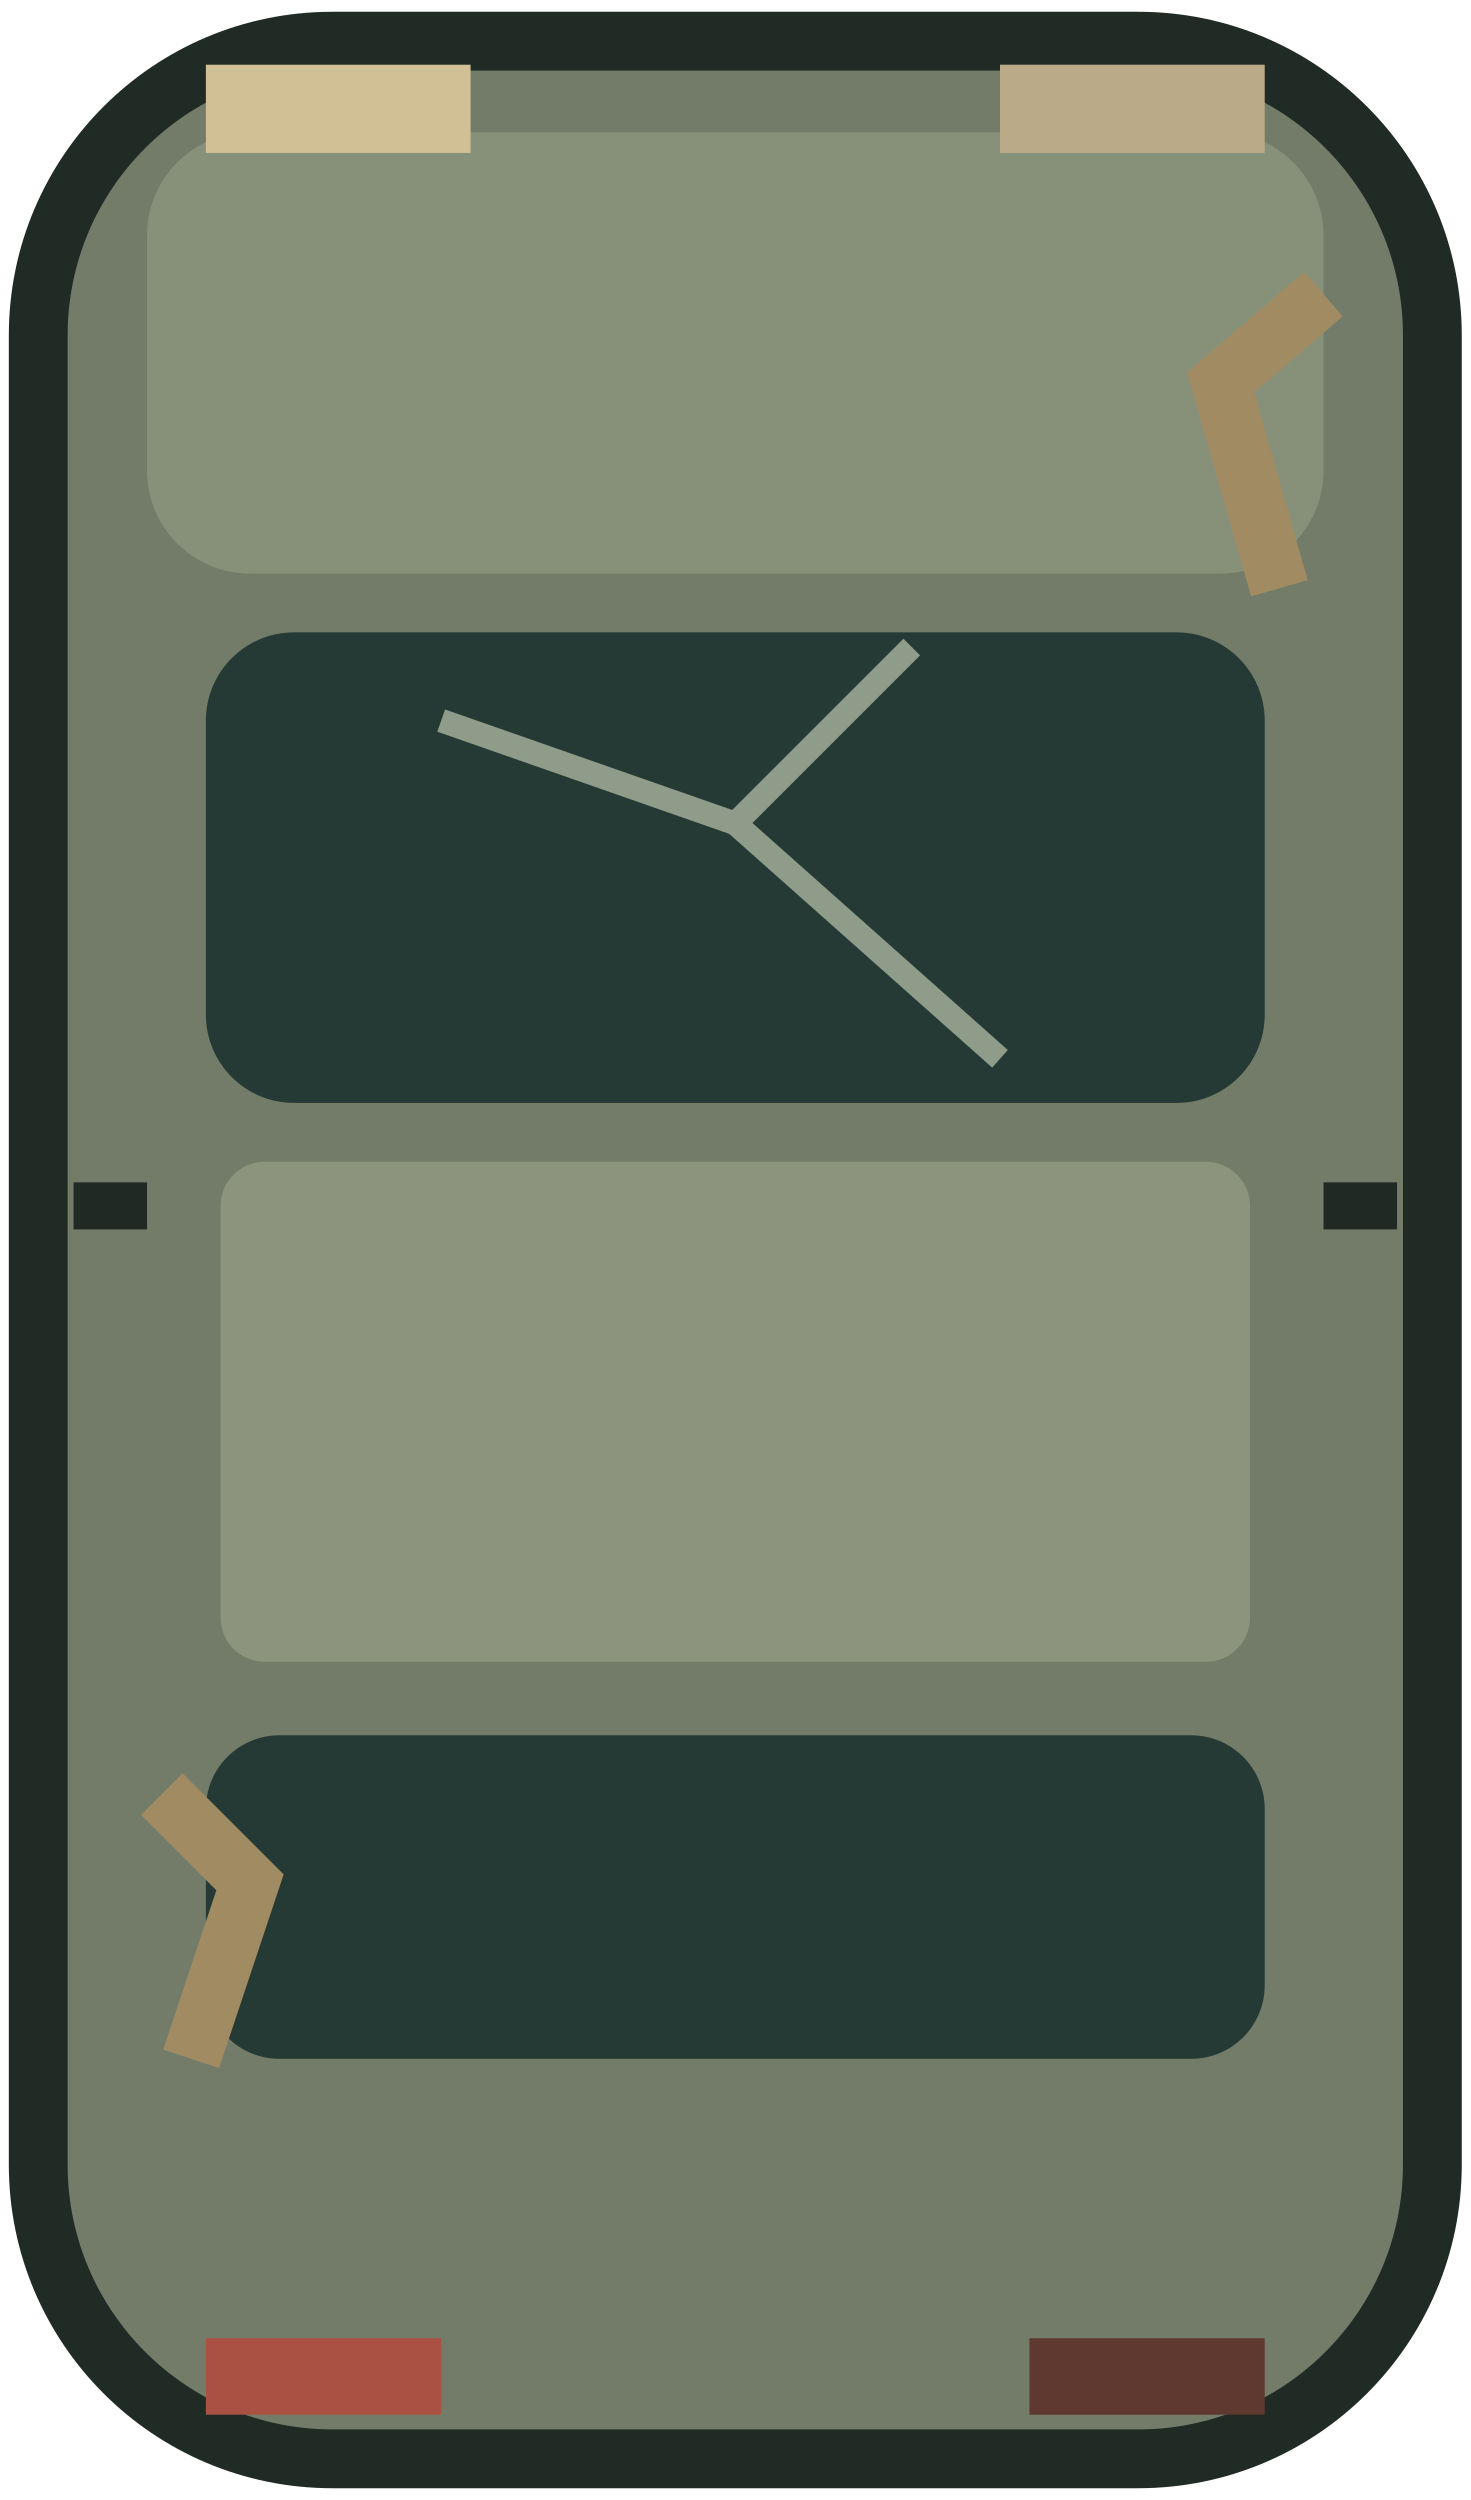
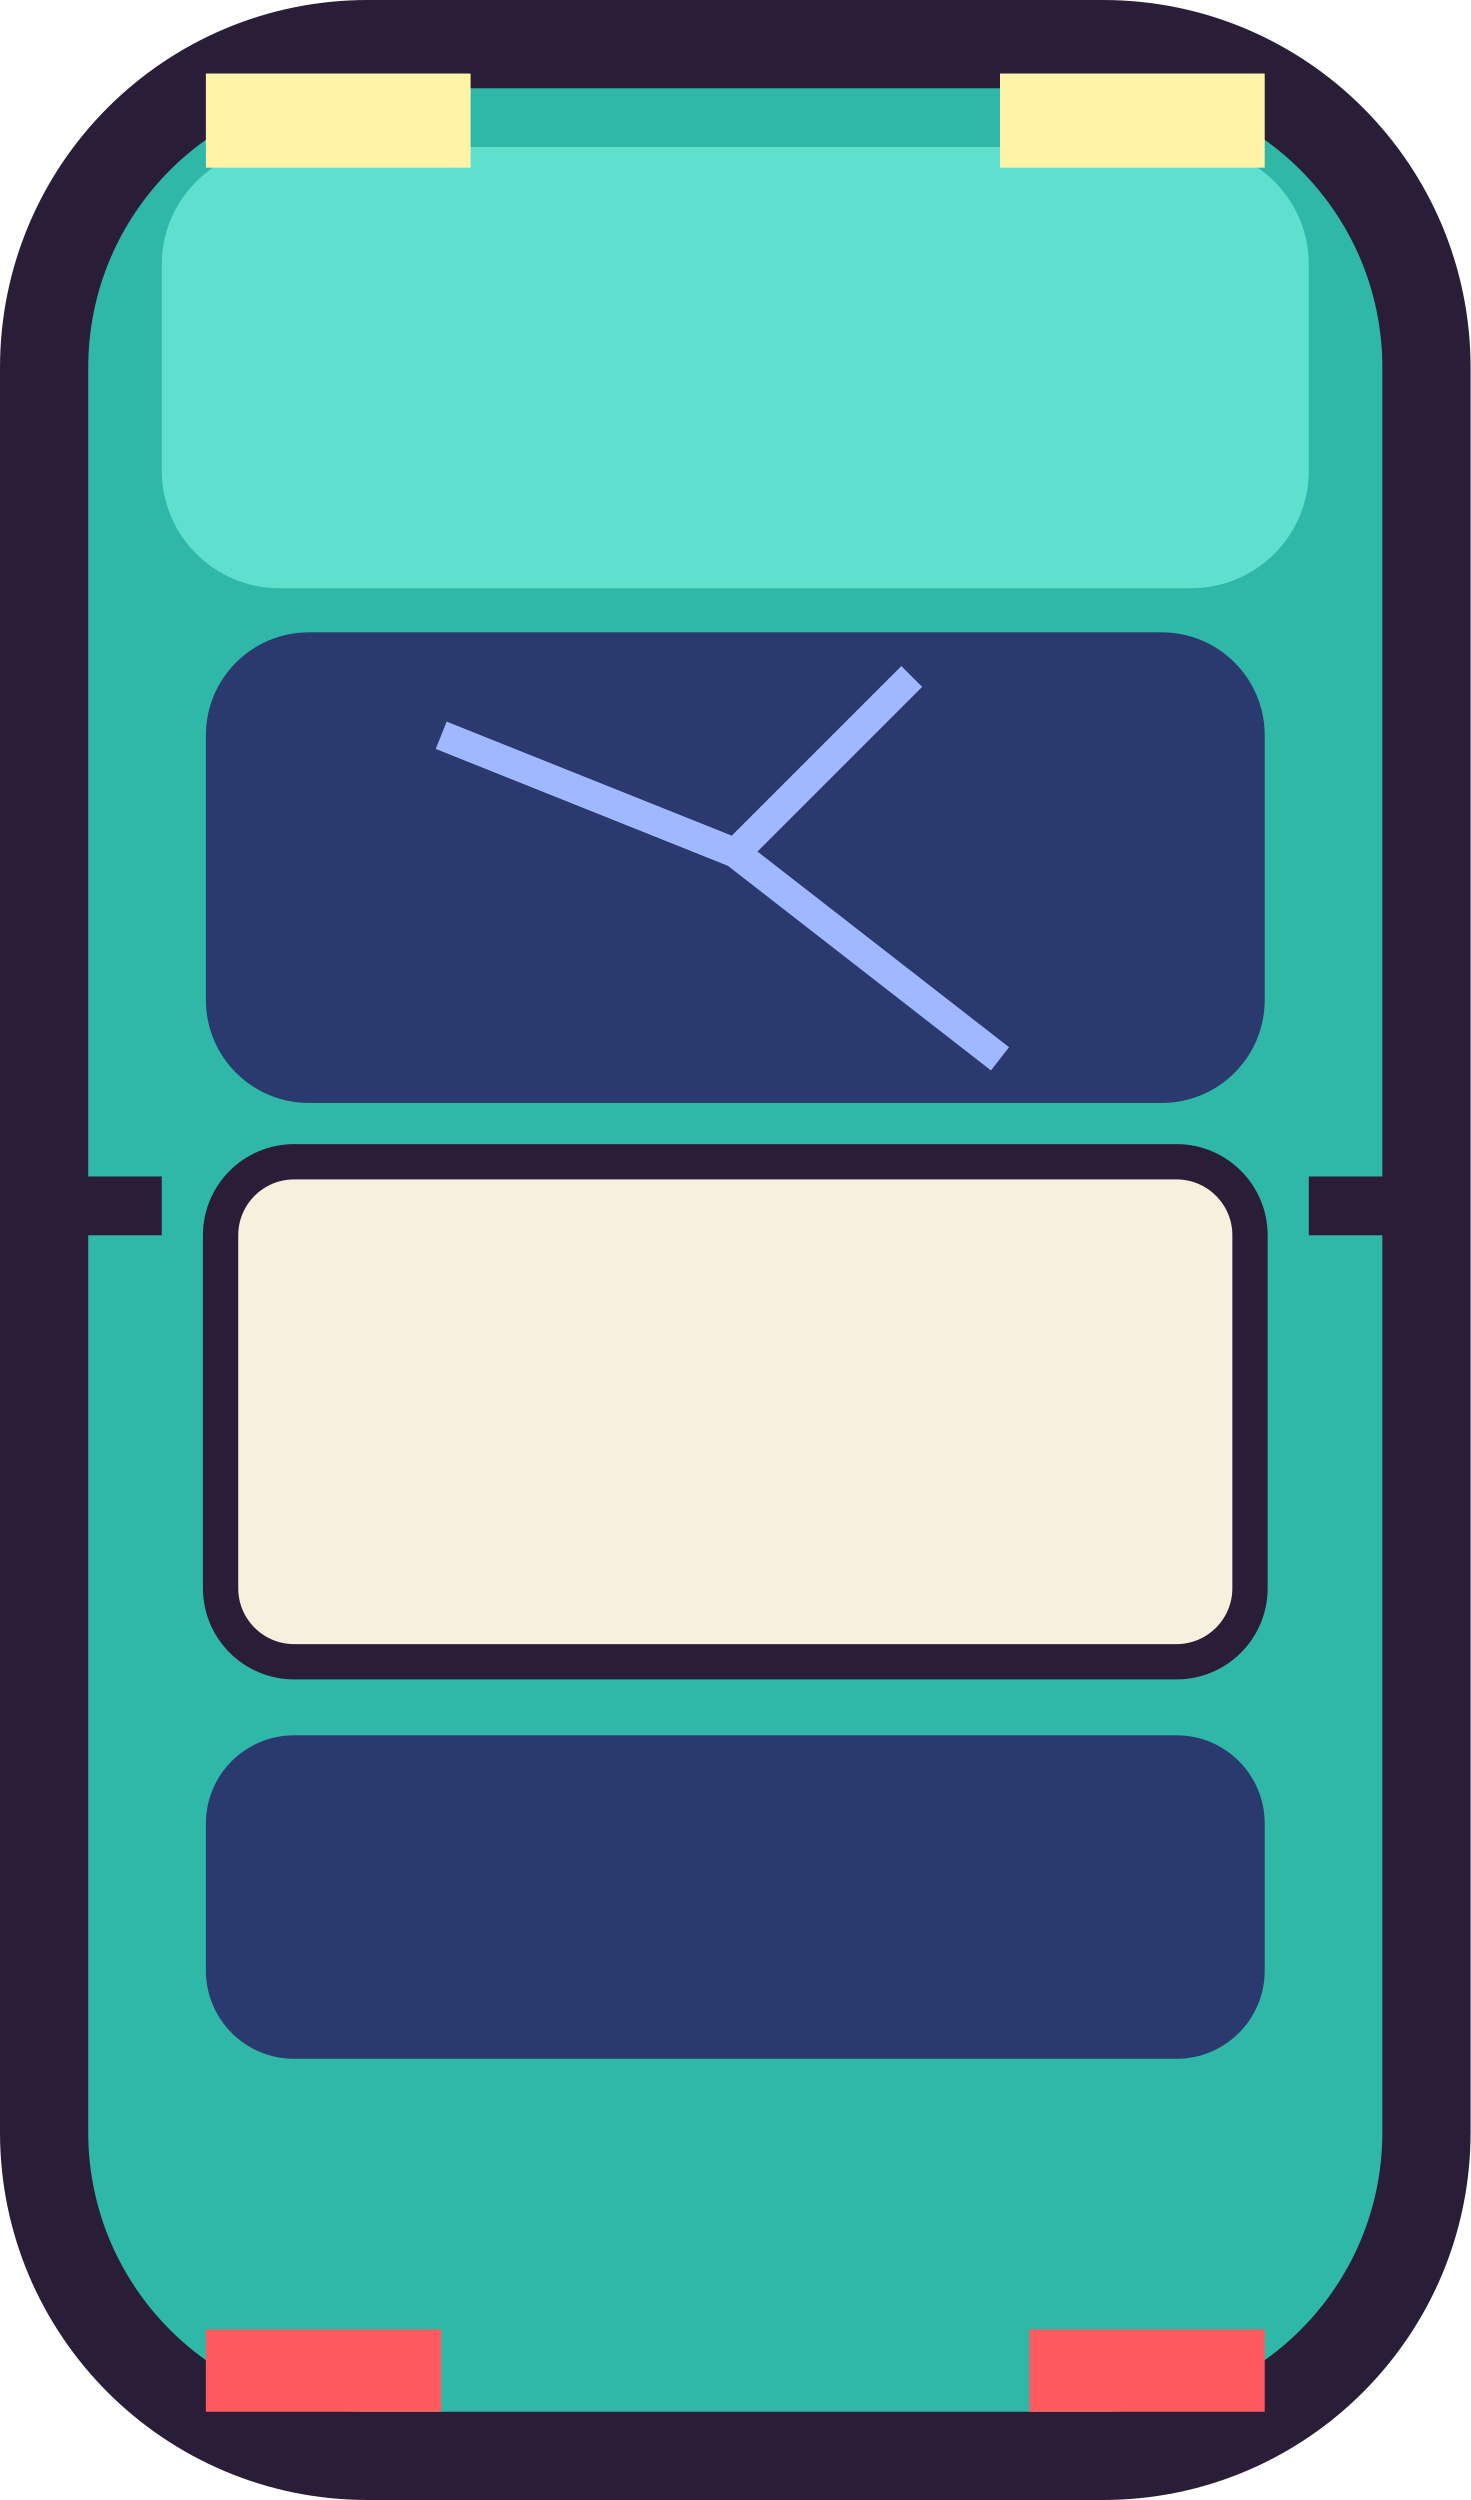
<svg xmlns="http://www.w3.org/2000/svg" width="160" height="272" viewBox="0 0 5 8.5">
-   <rect x="0.13" y="0.14" width="4.74" height="8.22" fill="#737c69" rx="1" stroke="#202b25" stroke-width=".2" />
-   <rect x="0.5" y="0.45" width="4" height="1.5" fill="#87917a" rx=".35" />
-   <rect x="0.7" y="2.15" width="3.6" height="1.6" fill="#263a35" rx=".3" />
-   <rect x="0.75" y="3.95" width="3.5" height="1.7" fill="#8c947d" rx=".15" />
-   <rect x="0.7" y="5.9" width="3.6" height="1.1" fill="#263a35" rx=".25" />
-   <rect x="0.7" y="0.22" width="0.9" height="0.3" fill="#d1c095" />
-   <rect x="3.4" y="0.22" width="0.9" height="0.3" fill="#bbaa87" />
-   <rect x="0.7" y="7.95" width="0.8" height="0.26" fill="#aa5144" />
-   <rect x="3.5" y="7.95" width="0.8" height="0.26" fill="#5f3930" />
-   <path d="M3.1 2.2L2.5 2.8L3.4 3.6M2.5 2.8L1.5 2.45" fill="none" stroke="#8e9c89" stroke-width=".08" />
-   <path d="M.55 6.1l.3 .3 -.2 .6M4.5 1l-.35 .3 .2 .7" fill="none" stroke="#a18b62" stroke-width=".2" />
-   <path d="M0.25 4.1L0.5 4.1" fill="none" stroke="#212925" stroke-width="0.16" />
-   <path d="M4.5 4.1L4.75 4.1" fill="none" stroke="#212925" stroke-width="0.16" />
+   <rect x="0.15" y="0.15" width="4.7" height="8.2" fill="#2fb7a8" rx="1.1" stroke="#2a1d38" stroke-width=".3" />
+   <rect x="0.55" y="0.5" width="3.9" height="1.5" fill="#5fe0cf" rx=".4" />
+   <rect x="0.7" y="2.15" width="3.6" height="1.6" fill="#2a3a6e" rx=".35" />
+   <rect x="0.75" y="3.95" width="3.5" height="1.7" fill="#f6f0dc" rx=".25" stroke="#2a1d38" stroke-width=".12" />
+   <rect x="0.7" y="5.9" width="3.6" height="1.1" fill="#2a3a6e" rx=".3" />
+   <rect x="0.7" y="0.25" width="0.9" height="0.32" fill="#fff3a8" />
+   <rect x="3.4" y="0.25" width="0.9" height="0.32" fill="#fff3a8" />
+   <rect x="0.7" y="7.92" width="0.8" height="0.28" fill="#ff5a5f" />
+   <rect x="3.5" y="7.92" width="0.8" height="0.28" fill="#ff5a5f" />
+   <path d="M3.1 2.3L2.5 2.9L3.4 3.6M2.5 2.9L1.5 2.5" fill="none" stroke="#9fb8ff" stroke-width=".1" />
+   <path d="M0.25 4.1L0.55 4.1" fill="none" stroke="#2a1d38" stroke-width="0.2" />
+   <path d="M4.45 4.1L4.75 4.1" fill="none" stroke="#2a1d38" stroke-width="0.2" />
</svg>
